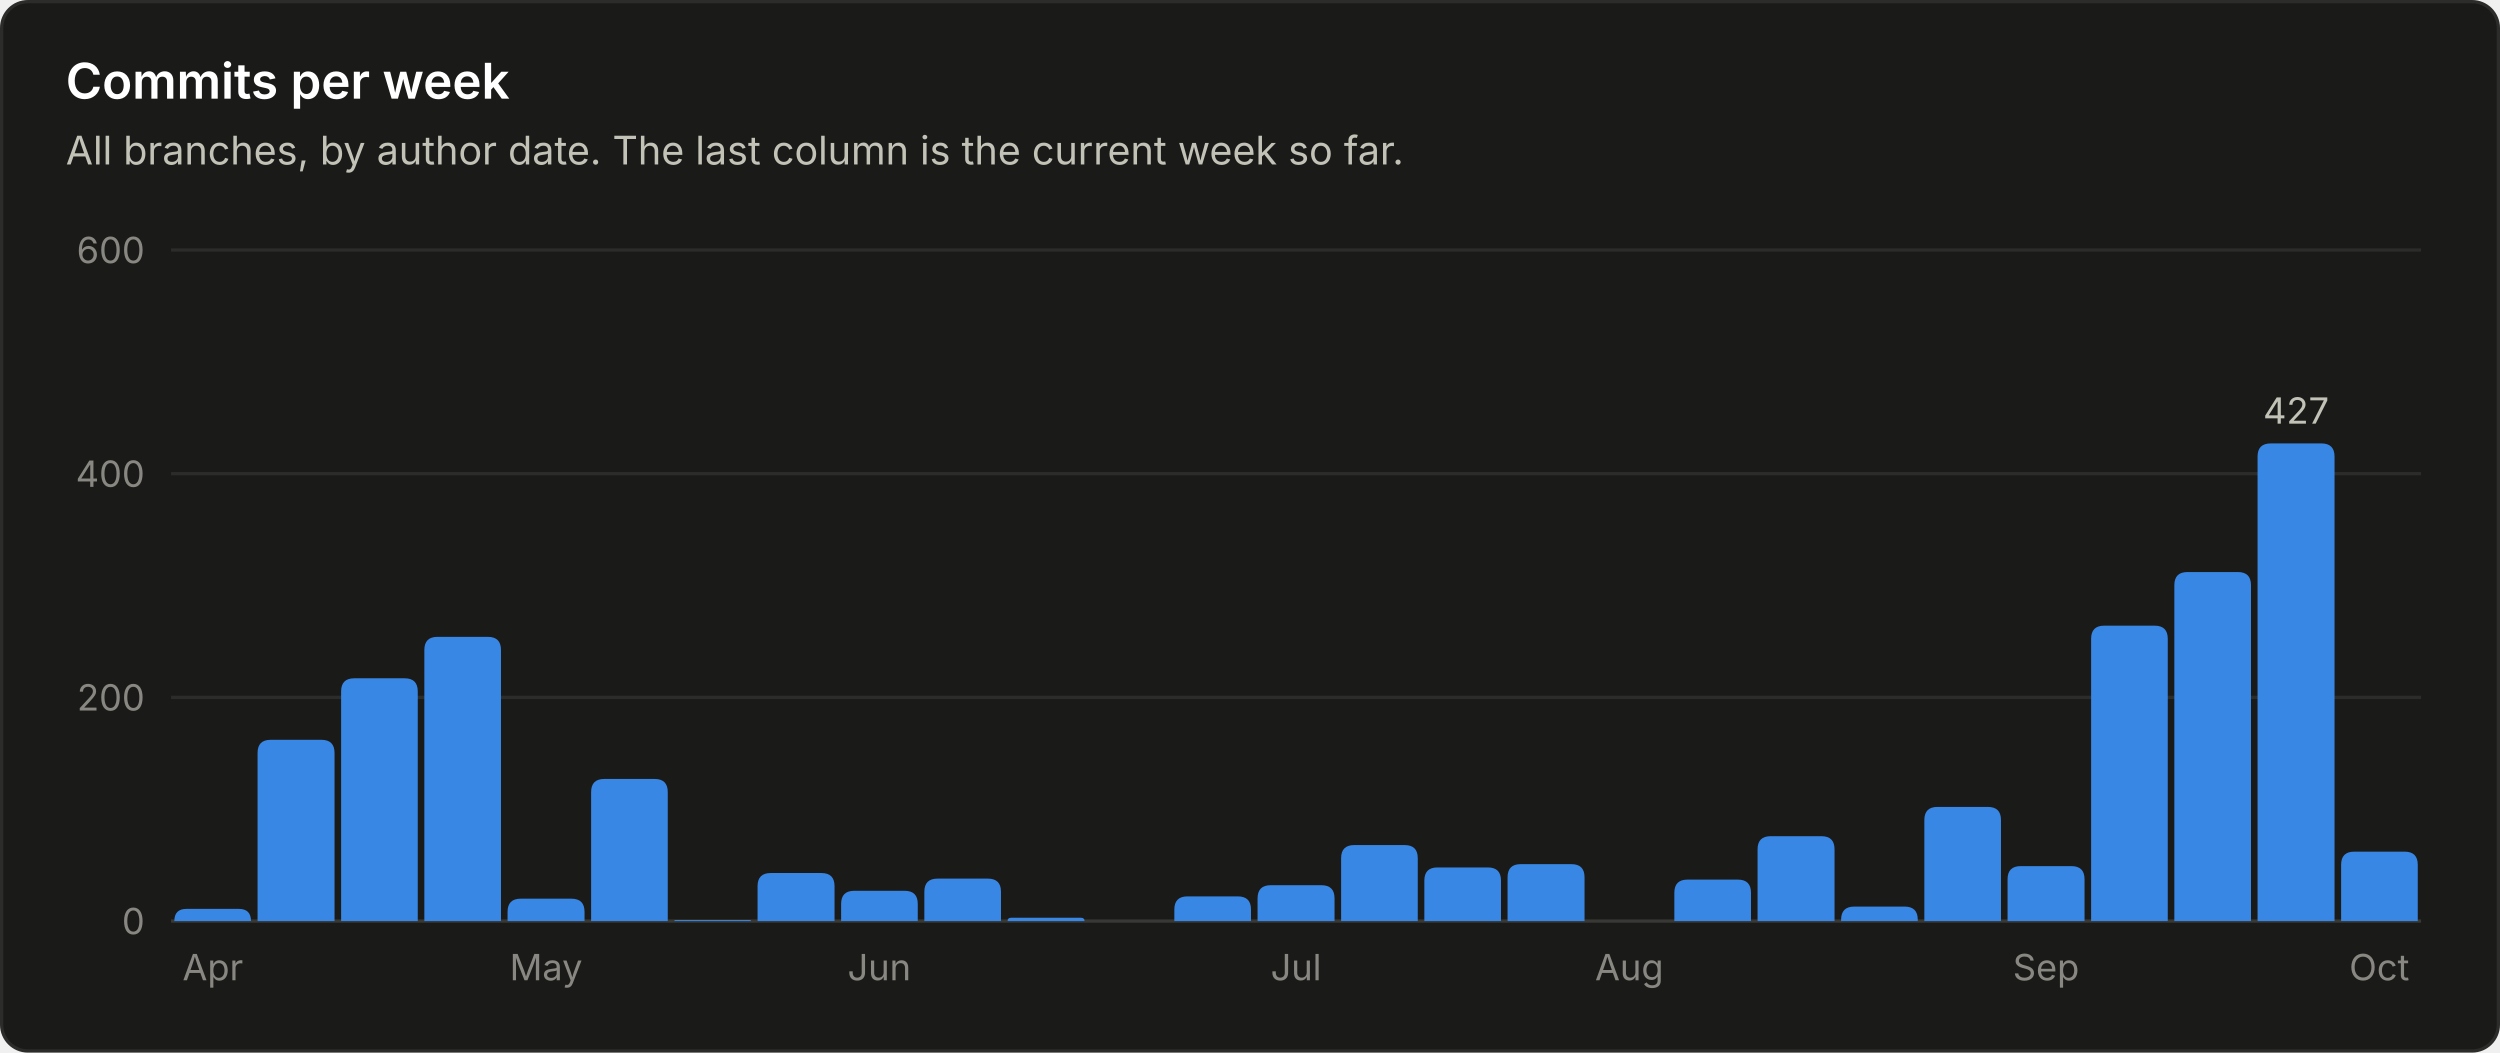
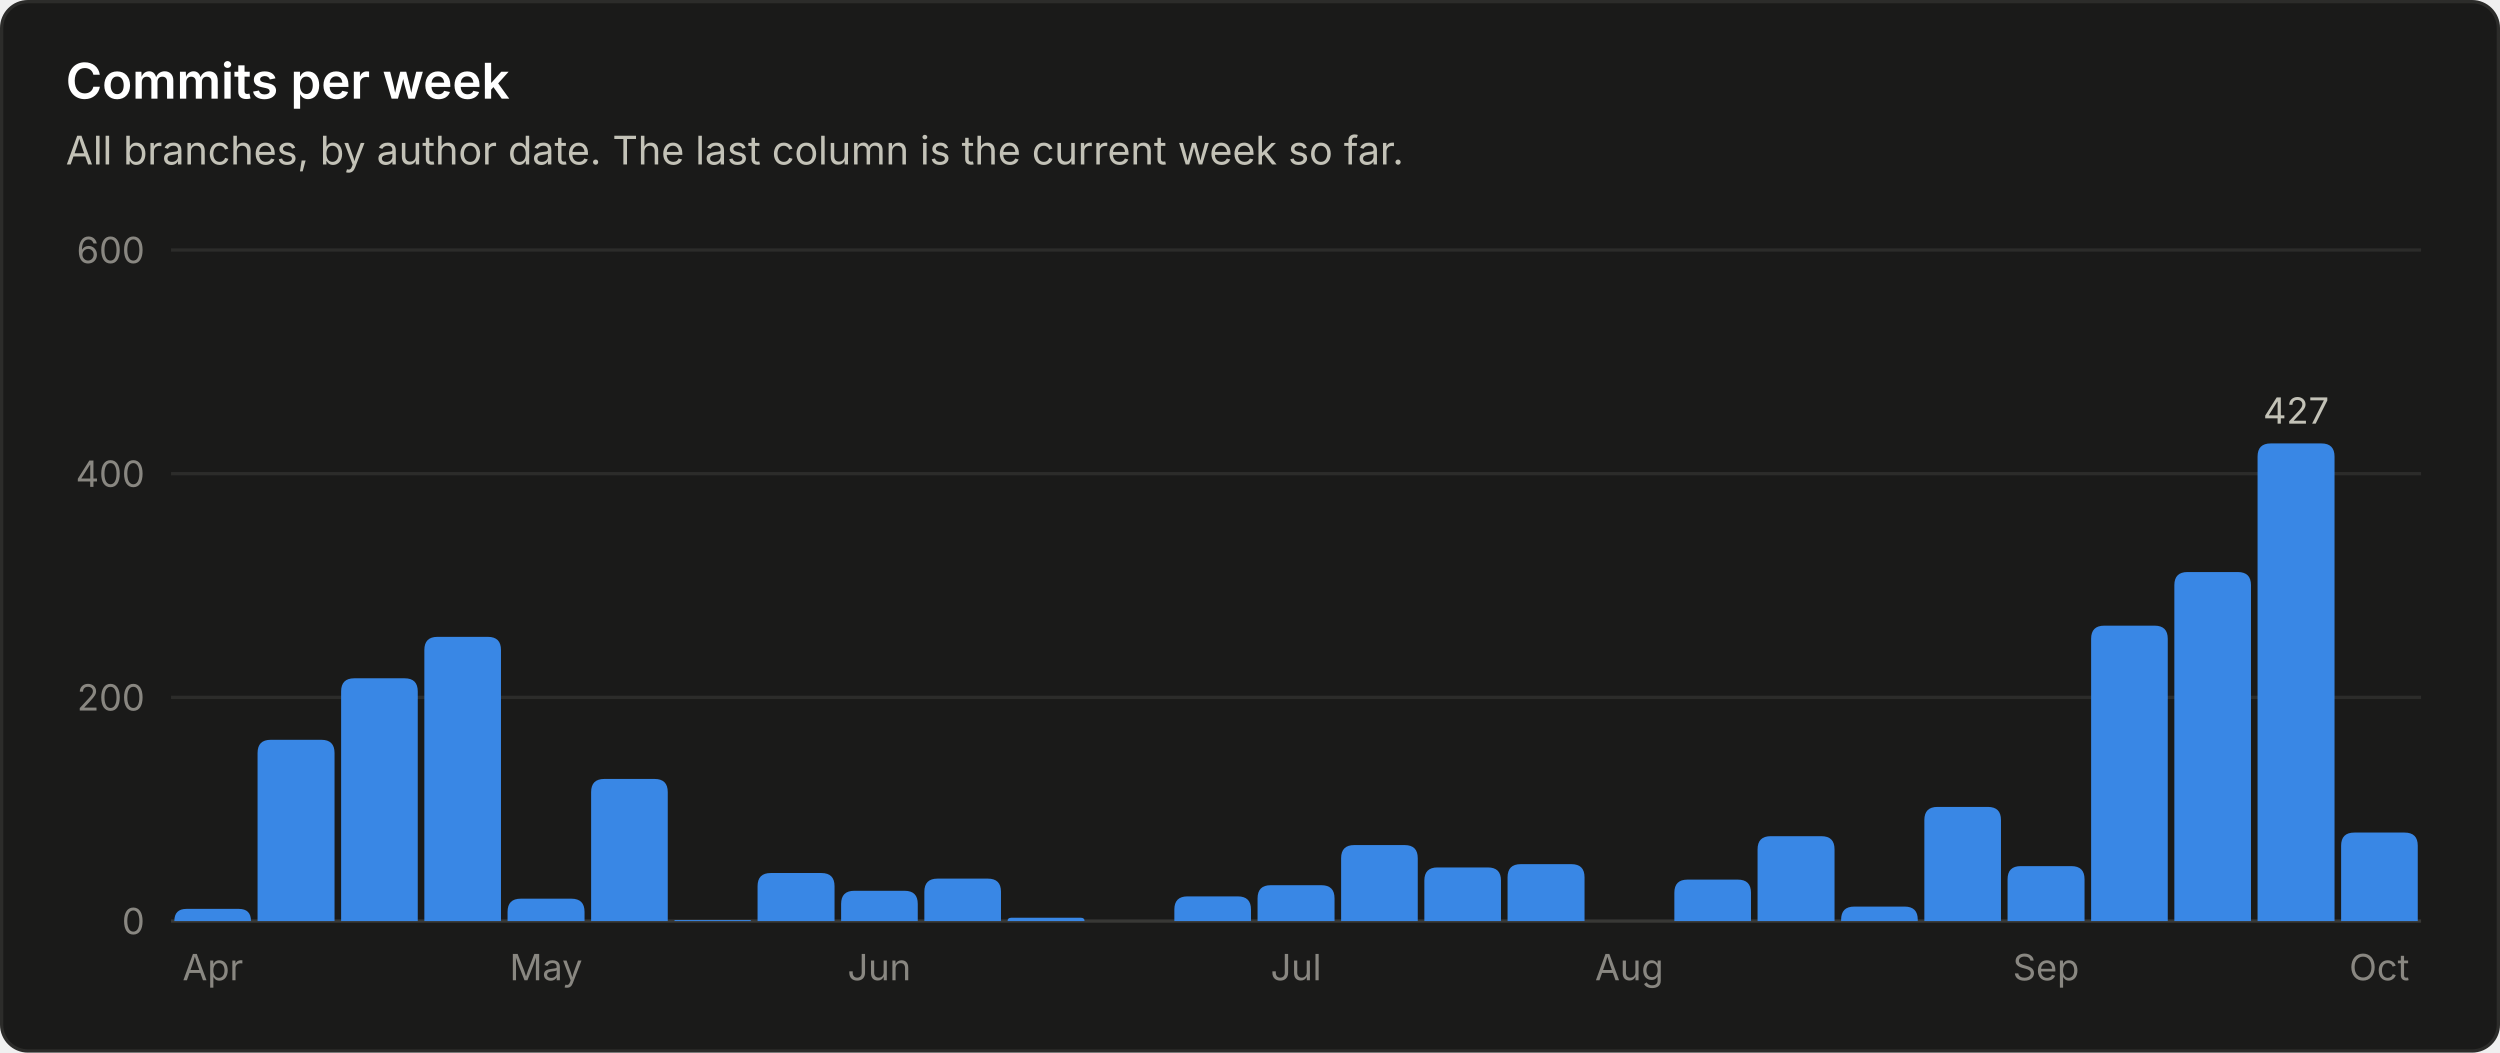
<svg xmlns="http://www.w3.org/2000/svg" viewBox="0 0 760 320" width="760" height="320" role="img" font-family="system-ui, -apple-system, 'Segoe UI', sans-serif">
  <rect x="0.5" y="0.5" width="759" height="319" rx="8" fill="#1a1a19" stroke="#2c2c2a" />
  <text x="20.0" y="30.0" fill="#ffffff" font-size="15" font-weight="600" text-anchor="start">Commits per week</text>
  <text x="20.0" y="50.0" fill="#c3c2b7" font-size="12" font-weight="400" text-anchor="start">All branches, by author date. The last column is the current week so far.</text>
  <line x1="52" y1="280.0" x2="736" y2="280.0" stroke="#383835" stroke-width="1" />
  <text x="44.0" y="284.0" fill="#898781" font-size="11" font-weight="400" text-anchor="end">0</text>
  <line x1="52" y1="212.0" x2="736" y2="212.0" stroke="#2c2c2a" stroke-width="1" />
  <text x="44.0" y="216.0" fill="#898781" font-size="11" font-weight="400" text-anchor="end">200</text>
  <line x1="52" y1="144.0" x2="736" y2="144.0" stroke="#2c2c2a" stroke-width="1" />
  <text x="44.0" y="148.0" fill="#898781" font-size="11" font-weight="400" text-anchor="end">400</text>
  <line x1="52" y1="76.0" x2="736" y2="76.0" stroke="#2c2c2a" stroke-width="1" />
  <text x="44.0" y="80.0" fill="#898781" font-size="11" font-weight="400" text-anchor="end">600</text>
  <path d="M53.0 280.0 V280.0 Q53.0 276.3 56.7 276.3 H72.6 Q76.3 276.3 76.3 280.0 V280.0 Z" fill="#3987e5" />
  <text x="64.7" y="298.0" fill="#898781" font-size="11" font-weight="400" text-anchor="middle">Apr</text>
  <path d="M78.3 280.0 V228.9 Q78.3 224.9 82.3 224.9 H97.7 Q101.7 224.9 101.7 228.9 V280.0 Z" fill="#3987e5" />
  <path d="M103.7 280.0 V210.2 Q103.7 206.2 107.7 206.2 H123.0 Q127.0 206.2 127.0 210.2 V280.0 Z" fill="#3987e5" />
  <path d="M129.0 280.0 V197.6 Q129.0 193.6 133.0 193.6 H148.3 Q152.3 193.6 152.3 197.6 V280.0 Z" fill="#3987e5" />
  <path d="M154.3 280.0 V277.2 Q154.3 273.2 158.3 273.2 H173.7 Q177.7 273.2 177.7 277.2 V280.0 Z" fill="#3987e5" />
  <text x="166.0" y="298.0" fill="#898781" font-size="11" font-weight="400" text-anchor="middle">May</text>
  <path d="M179.7 280.0 V240.8 Q179.7 236.8 183.7 236.8 H199.0 Q203.0 236.8 203.0 240.8 V280.0 Z" fill="#3987e5" />
  <path d="M205.0 280.0 V280.0 Q205.0 279.7 205.3 279.7 H228.0 Q228.3 279.7 228.3 280.0 V280.0 Z" fill="#3987e5" />
  <path d="M230.3 280.0 V269.4 Q230.3 265.4 234.3 265.4 H249.7 Q253.7 265.4 253.7 269.4 V280.0 Z" fill="#3987e5" />
  <path d="M255.7 280.0 V274.8 Q255.7 270.8 259.7 270.8 H275.0 Q279.0 270.8 279.0 274.8 V280.0 Z" fill="#3987e5" />
  <text x="267.3" y="298.0" fill="#898781" font-size="11" font-weight="400" text-anchor="middle">Jun</text>
  <path d="M281.0 280.0 V271.1 Q281.0 267.1 285.0 267.1 H300.3 Q304.3 267.1 304.3 271.1 V280.0 Z" fill="#3987e5" />
  <path d="M306.3 280.0 V280.0 Q306.3 279.0 307.4 279.0 H328.6 Q329.7 279.0 329.7 280.0 V280.0 Z" fill="#3987e5" />
  <path d="M357.0 280.0 V276.5 Q357.0 272.5 361.0 272.5 H376.3 Q380.3 272.5 380.3 276.5 V280.0 Z" fill="#3987e5" />
  <path d="M382.3 280.0 V273.1 Q382.3 269.1 386.3 269.1 H401.7 Q405.7 269.1 405.7 273.1 V280.0 Z" fill="#3987e5" />
  <text x="394.0" y="298.0" fill="#898781" font-size="11" font-weight="400" text-anchor="middle">Jul</text>
  <path d="M407.7 280.0 V260.9 Q407.7 256.9 411.7 256.9 H427.0 Q431.0 256.9 431.0 260.9 V280.0 Z" fill="#3987e5" />
  <path d="M433.0 280.0 V267.7 Q433.0 263.7 437.0 263.7 H452.3 Q456.3 263.7 456.3 267.7 V280.0 Z" fill="#3987e5" />
  <path d="M458.3 280.0 V266.7 Q458.3 262.7 462.3 262.7 H477.7 Q481.7 262.7 481.7 266.7 V280.0 Z" fill="#3987e5" />
  <text x="495.3" y="298.0" fill="#898781" font-size="11" font-weight="400" text-anchor="middle">Aug</text>
  <path d="M509.0 280.0 V271.4 Q509.0 267.4 513.0 267.4 H528.3 Q532.3 267.4 532.3 271.4 V280.0 Z" fill="#3987e5" />
  <path d="M534.3 280.0 V258.2 Q534.3 254.2 538.3 254.2 H553.7 Q557.7 254.2 557.7 258.2 V280.0 Z" fill="#3987e5" />
  <path d="M559.7 280.0 V279.6 Q559.7 275.6 563.7 275.6 H579.0 Q583.0 275.6 583.0 279.6 V280.0 Z" fill="#3987e5" />
  <path d="M585.0 280.0 V249.3 Q585.0 245.3 589.0 245.3 H604.3 Q608.3 245.3 608.3 249.3 V280.0 Z" fill="#3987e5" />
  <path d="M610.3 280.0 V267.3 Q610.3 263.3 614.3 263.3 H629.7 Q633.7 263.3 633.7 267.3 V280.0 Z" fill="#3987e5" />
  <text x="622.0" y="298.0" fill="#898781" font-size="11" font-weight="400" text-anchor="middle">Sep</text>
  <path d="M635.7 280.0 V194.2 Q635.7 190.2 639.7 190.2 H655.0 Q659.0 190.2 659.0 194.2 V280.0 Z" fill="#3987e5" />
  <path d="M661.0 280.0 V177.9 Q661.0 173.9 665.0 173.9 H680.3 Q684.3 173.9 684.3 177.9 V280.0 Z" fill="#3987e5" />
  <path d="M686.3 280.0 V138.8 Q686.3 134.8 690.3 134.8 H705.7 Q709.7 134.8 709.7 138.8 V280.0 Z" fill="#3987e5" />
  <text x="698.0" y="128.8" fill="#c3c2b7" font-size="11" font-weight="400" text-anchor="middle">427</text>
-   <path d="M711.7 280.0 V262.9 Q711.7 258.9 715.7 258.9 H731.0 Q735.0 258.9 735.0 262.9 V280.0 Z" fill="#3987e5" />
+   <path d="M711.7 280.0 V257.1 Q711.7 253.1 715.7 253.1 H731.0 Q735.0 253.1 735.0 257.1 V280.0 Z" fill="#3987e5" />
  <text x="723.3" y="298.0" fill="#898781" font-size="11" font-weight="400" text-anchor="middle">Oct</text>
</svg>
